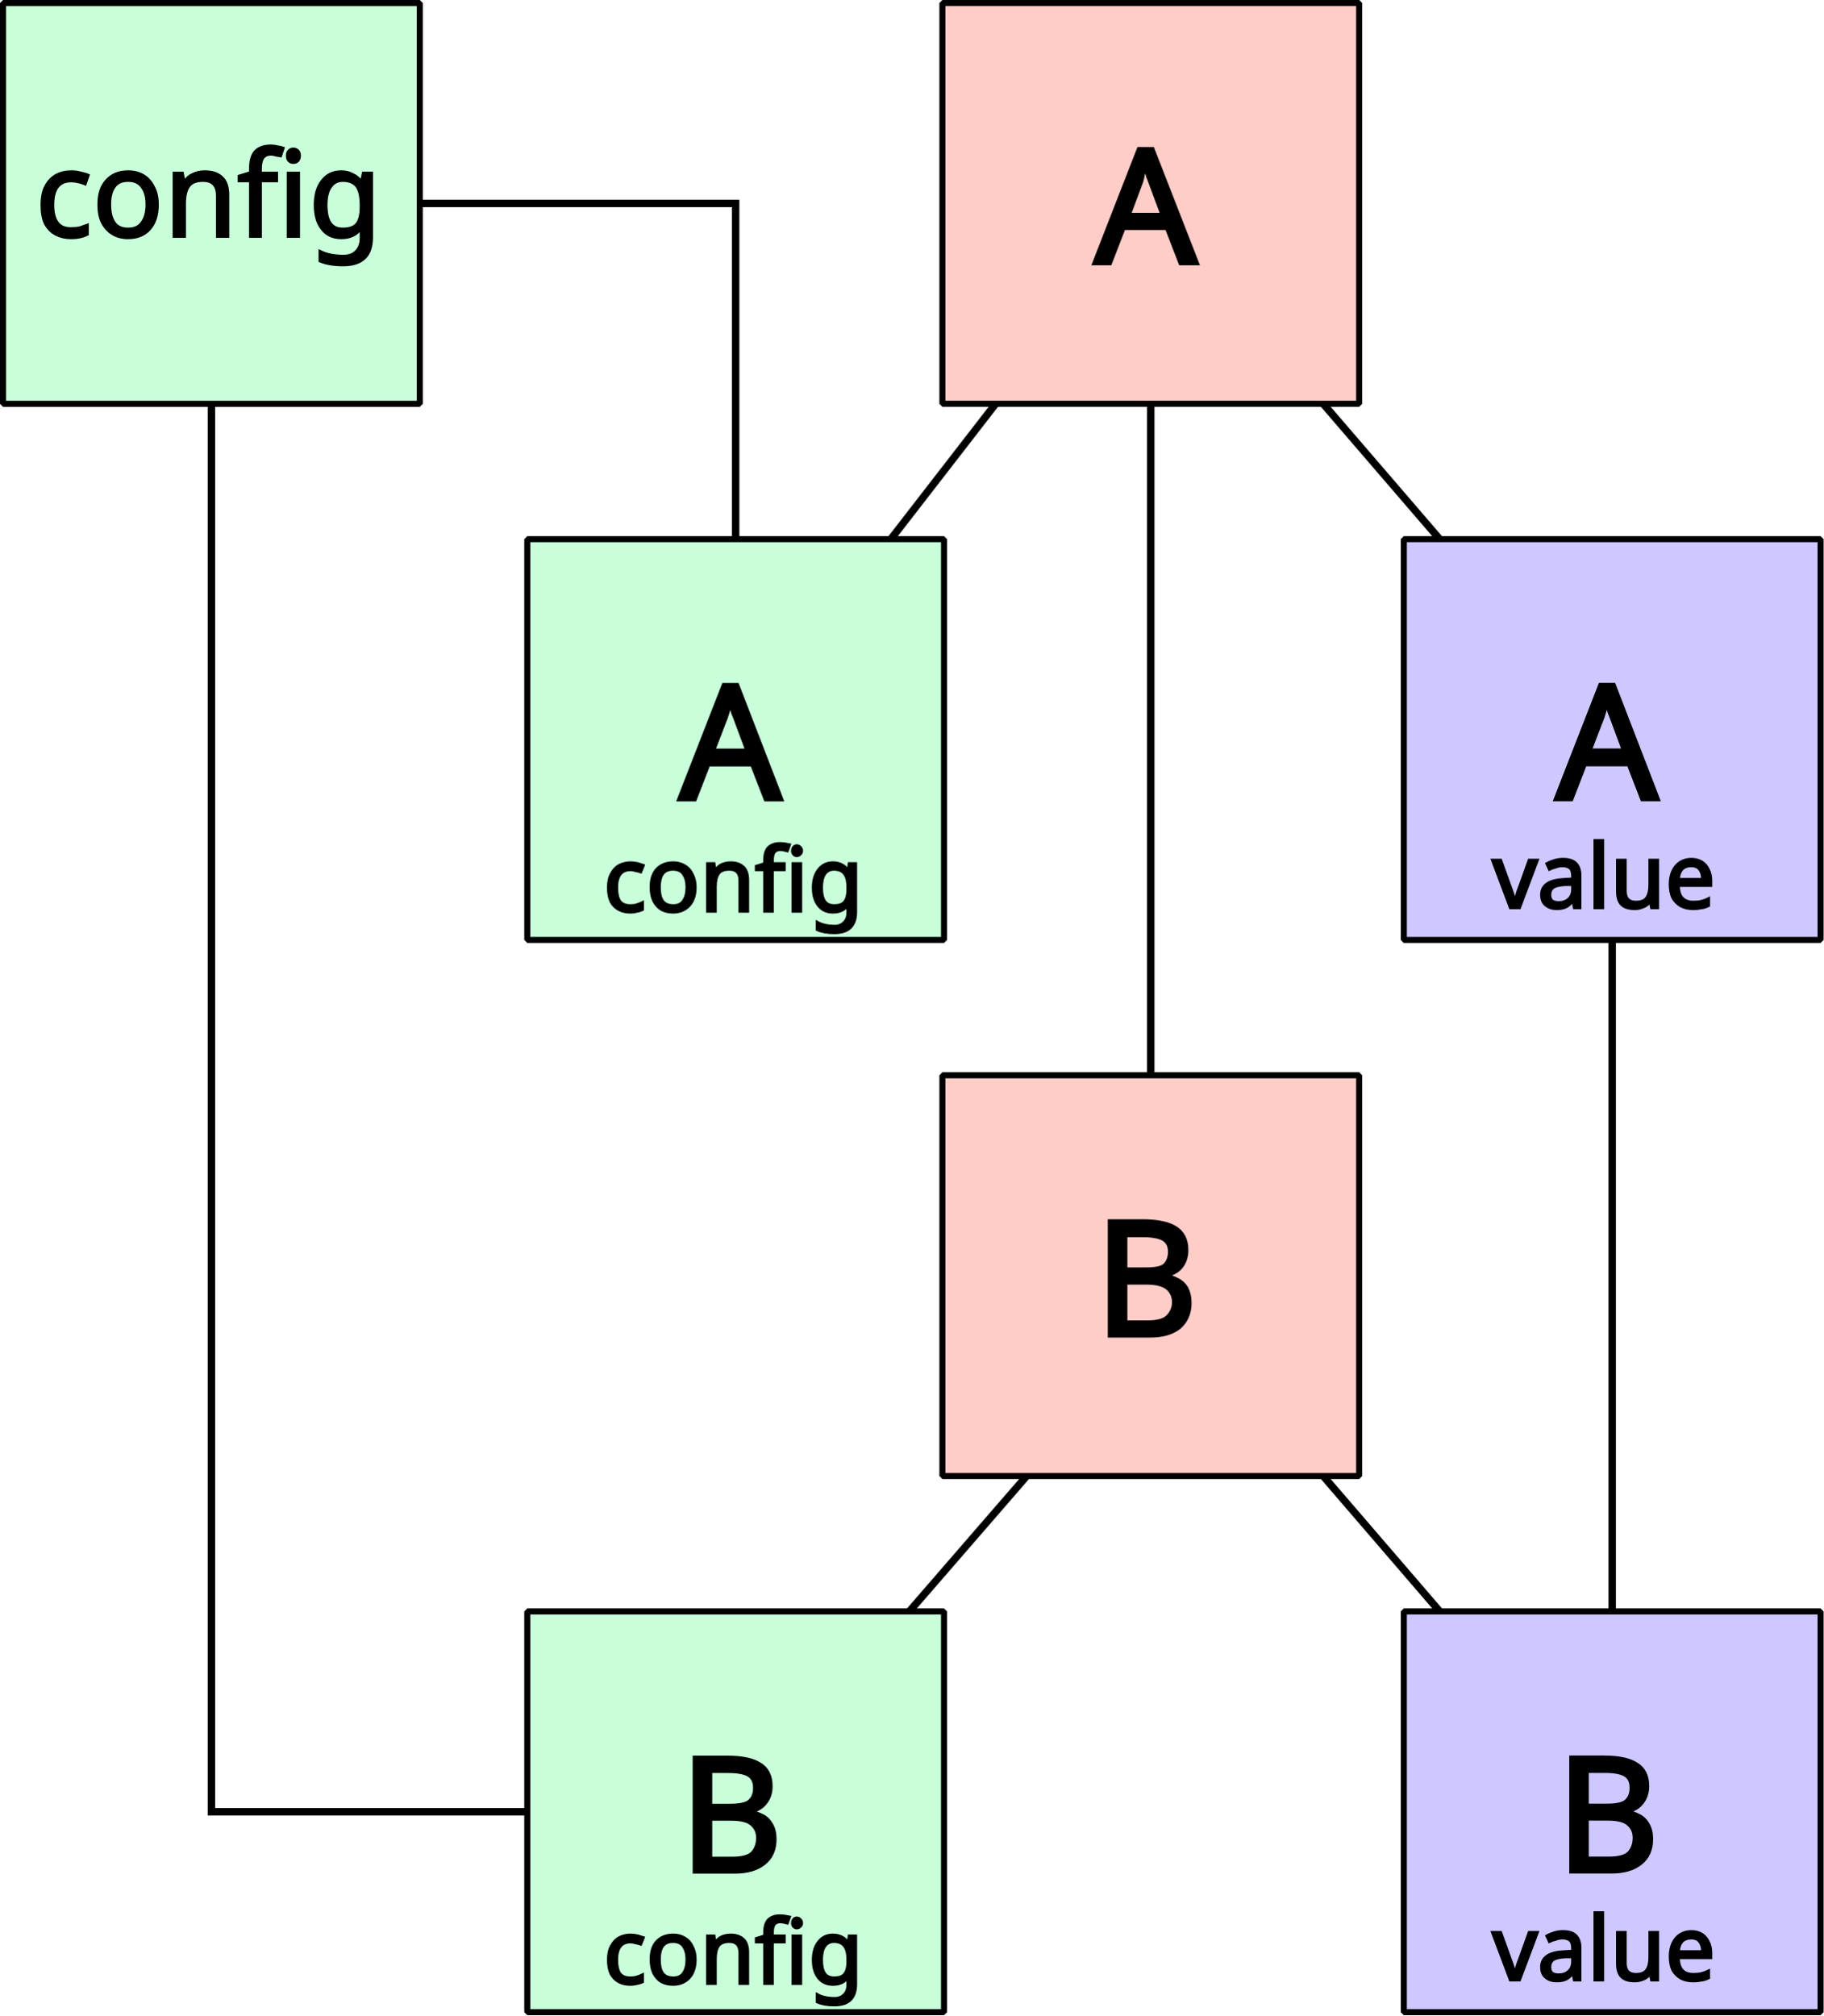
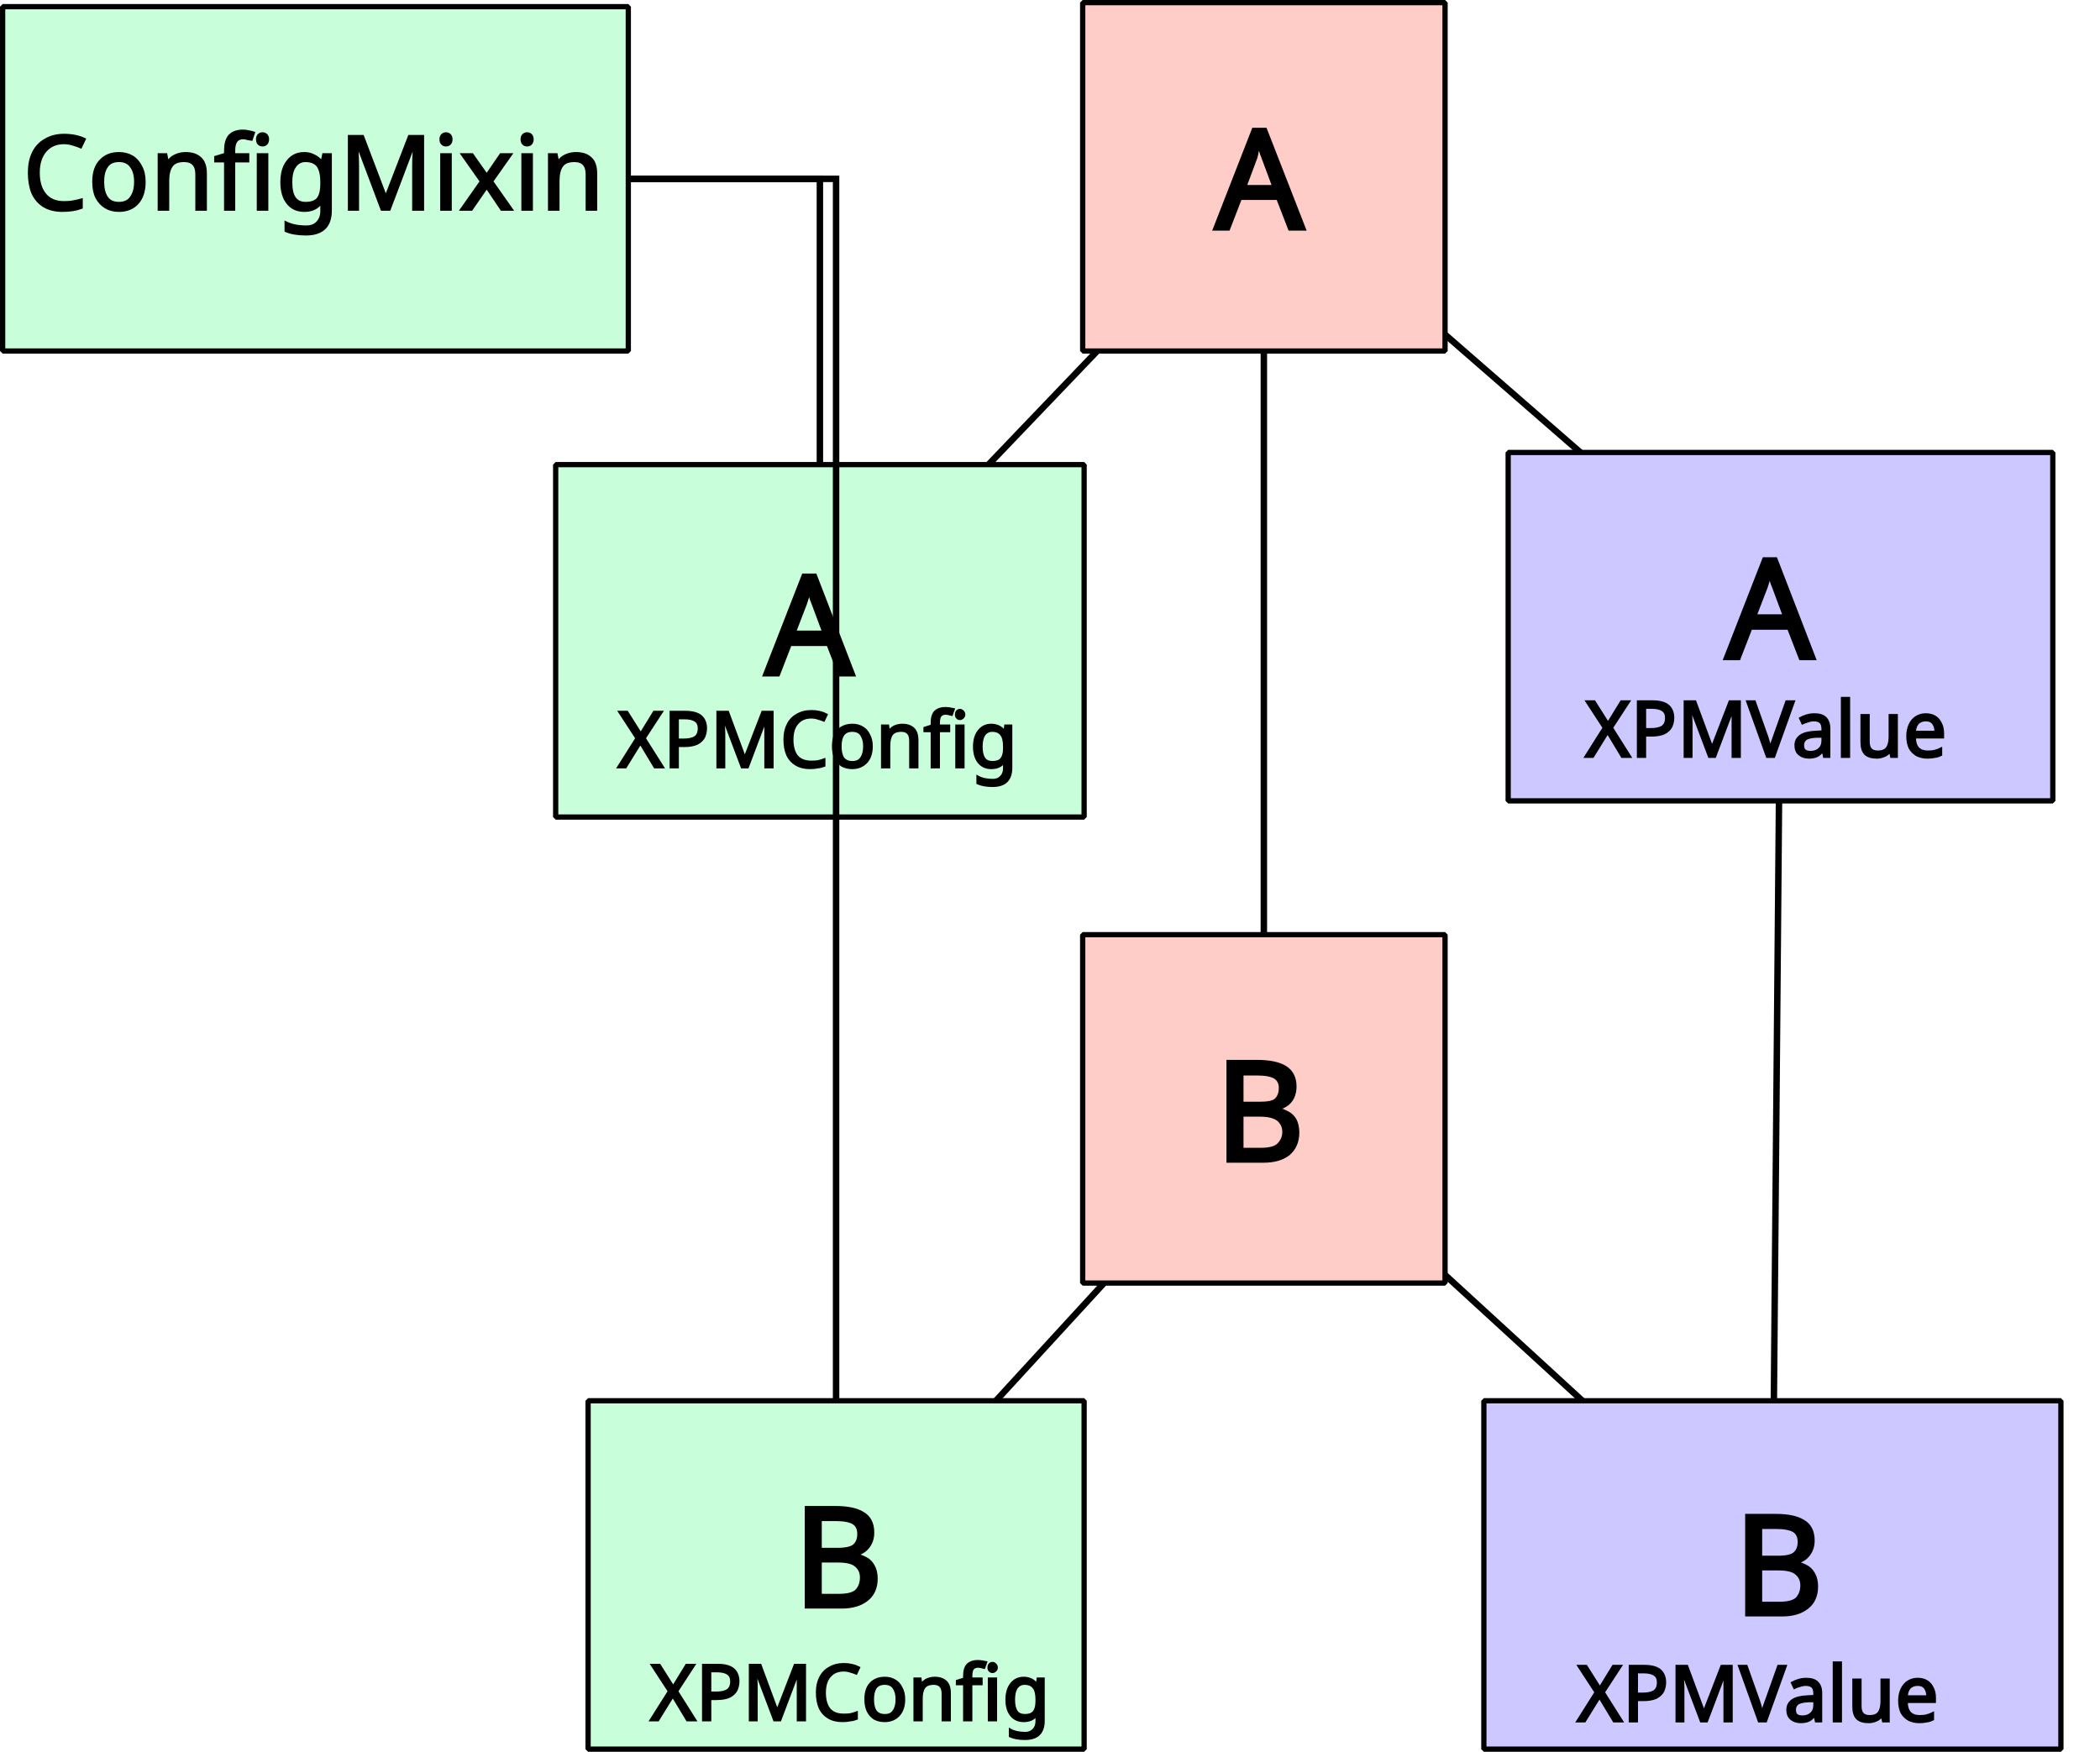
- <svg xmlns="http://www.w3.org/2000/svg" width="65.124mm" height="71.96mm" viewBox="0 0 65.124 71.96" version="1.1" id="svg1">
+ <svg xmlns="http://www.w3.org/2000/svg" width="86.254mm" height="71.96mm" viewBox="0 0 86.254 71.96" version="1.1" id="svg1">
  <defs id="defs1">
    </defs>
-   <g id="layer1" transform="translate(-5.111937,-14.94204)">
+   <g id="layer1" transform="translate(5.702565,-14.94204)">
    <g id="g1" transform="matrix(1.834512,0,0,1.834512,-47.55581,-42.63488)">
      <rect style="fill:#ffcdc8;fill-opacity:1;stroke:#000000;stroke-width:0.118;stroke-linejoin:bevel;stroke-miterlimit:4.9;stroke-dashoffset:0.076" id="rect1" width="8.113" height="7.801" x="47.055" y="31.444" />
      <text xml:space="preserve" style="font-size:3.175px;line-height:normal;font-family:sans-serif;-inkscape-font-specification:'sans-serif, Normal';text-decoration-color:#000000;fill:#000000;stroke:#000000;stroke-width:0.1;-inkscape-stroke:none;stop-color:#000000" x="50.026" y="36.499" id="text1">
        <tspan id="tspan1" style="font-style:normal;font-variant:normal;font-weight:normal;font-stretch:normal;font-size:3.077px;font-family:sans-serif;-inkscape-font-specification:'sans-serif, Normal';font-variant-ligatures:normal;font-variant-caps:normal;font-variant-numeric:normal;font-variant-east-asian:normal;stroke-width:0.1" x="50.026" y="36.499">A</tspan>
      </text>
    </g>
    <text xml:space="preserve" style="font-size:3.175px;line-height:normal;font-family:sans-serif;-inkscape-font-specification:'sans-serif, Normal';text-decoration-color:#000000;fill:#000000;stroke:#000000;stroke-width:0.1;-inkscape-stroke:none;stop-color:#000000" x="32.79" y="37.528" id="text2">
      <tspan id="tspan2" style="stroke-width:0.1" x="32.79" y="37.528" />
    </text>
    <g id="g5" transform="translate(1.13893,6.79587)">
-       <rect style="fill:#c8ffda;fill-opacity:1;stroke:#000000;stroke-width:0.216;stroke-linejoin:bevel;stroke-miterlimit:4.9;stroke-dashoffset:0.076" id="rect1-5" width="14.883" height="14.311" x="22.803" y="27.399" />
-       <text xml:space="preserve" style="font-size:5.825px;line-height:normal;font-family:sans-serif;-inkscape-font-specification:'sans-serif, Normal';text-decoration-color:#000000;fill:#000000;stroke:#000000;stroke-width:0.183;-inkscape-stroke:none;stop-color:#000000" x="28.254" y="36.672" id="text1-5">
-         <tspan id="tspan1-4" style="font-style:normal;font-variant:normal;font-weight:normal;font-stretch:normal;font-size:5.644px;font-family:sans-serif;-inkscape-font-specification:'sans-serif, Normal';font-variant-ligatures:normal;font-variant-caps:normal;font-variant-numeric:normal;font-variant-east-asian:normal;stroke-width:0.183" x="28.254" y="36.672">A</tspan>
+       <rect style="fill:#c8ffda;fill-opacity:1;stroke:#000000;stroke-width:0.216;stroke-linejoin:bevel;stroke-miterlimit:4.9;stroke-dashoffset:0.076" id="rect1-5" width="21.705" height="14.477" x="15.982" y="27.232" />
+       <text xml:space="preserve" style="font-size:5.825px;line-height:normal;font-family:sans-serif;-inkscape-font-specification:'sans-serif, Normal';text-decoration-color:#000000;fill:#000000;stroke:#000000;stroke-width:0.183;-inkscape-stroke:none;stop-color:#000000" x="24.594" y="35.84" id="text1-5">
+         <tspan id="tspan1-4" style="font-style:normal;font-variant:normal;font-weight:normal;font-stretch:normal;font-size:5.644px;font-family:sans-serif;-inkscape-font-specification:'sans-serif, Normal';font-variant-ligatures:normal;font-variant-caps:normal;font-variant-numeric:normal;font-variant-east-asian:normal;stroke-width:0.183" x="24.594" y="35.84">A</tspan>
      </text>
-       <text xml:space="preserve" style="font-size:3.175px;line-height:normal;font-family:sans-serif;-inkscape-font-specification:'sans-serif, Normal';text-decoration-color:#000000;fill:#000000;stroke:#000000;stroke-width:0.1;-inkscape-stroke:none;stop-color:#000000" x="25.529" y="40.687" id="text3">
-         <tspan id="tspan3" style="stroke-width:0.1" x="25.529" y="40.687">config</tspan>
+       <text xml:space="preserve" style="font-size:3.175px;line-height:normal;font-family:sans-serif;-inkscape-font-specification:'sans-serif, Normal';text-decoration-color:#000000;fill:#000000;stroke:#000000;stroke-width:0.1;-inkscape-stroke:none;stop-color:#000000" x="18.541" y="39.659" id="text3">
+         <tspan id="tspan3" style="stroke-width:0.1" x="18.541" y="39.659">XPMConfig</tspan>
+       </text>
+       <text xml:space="preserve" style="font-size:6.35px;font-family:Arial;-inkscape-font-specification:Arial;text-align:start;writing-mode:lr-tb;direction:ltr;text-anchor:start;fill:#000000;stroke-width:1;stroke-dashoffset:0.125" x="13.956" y="53.068" id="text5">
+         <tspan id="tspan5" style="stroke-width:1" x="13.956" y="53.068" />
      </text>
    </g>
    <g id="g6" transform="translate(-17.58304,-12.34854)">
-       <rect style="fill:#c8ffda;fill-opacity:1;stroke:#000000;stroke-width:0.216;stroke-linejoin:bevel;stroke-miterlimit:4.9;stroke-dashoffset:0.076" id="rect1-5-8" width="14.883" height="14.311" x="22.803" y="27.399" />
-       <text xml:space="preserve" style="font-size:3.175px;line-height:normal;font-family:sans-serif;-inkscape-font-specification:'sans-serif, Normal';text-decoration-color:#000000;fill:#000000;stroke:#000000;stroke-width:0.1;-inkscape-stroke:none;stop-color:#000000" x="23.957" y="35.735" id="text3-0">
-         <tspan id="tspan3-5" style="font-style:normal;font-variant:normal;font-weight:normal;font-stretch:normal;font-size:4.233px;font-family:sans-serif;-inkscape-font-specification:'sans-serif, Normal';font-variant-ligatures:normal;font-variant-caps:normal;font-variant-numeric:normal;font-variant-east-asian:normal;stroke-width:0.1" x="23.957" y="35.735">config</tspan>
+       <rect style="fill:#c8ffda;fill-opacity:1;stroke:#000000;stroke-width:0.216;stroke-linejoin:bevel;stroke-miterlimit:4.9;stroke-dashoffset:0.076" id="rect1-5-8" width="25.698" height="14.144" x="11.989" y="27.565" />
+       <text xml:space="preserve" style="font-size:3.175px;line-height:normal;font-family:sans-serif;-inkscape-font-specification:'sans-serif, Normal';text-decoration-color:#000000;fill:#000000;stroke:#000000;stroke-width:0.1;-inkscape-stroke:none;stop-color:#000000" x="12.809" y="35.902" id="text3-0">
+         <tspan id="tspan3-5" style="font-style:normal;font-variant:normal;font-weight:normal;font-stretch:normal;font-size:4.233px;font-family:sans-serif;-inkscape-font-specification:'sans-serif, Normal';font-variant-ligatures:normal;font-variant-caps:normal;font-variant-numeric:normal;font-variant-east-asian:normal;stroke-width:0.1" x="12.809" y="35.902">ConfigMixin</tspan>
      </text>
    </g>
-     <path style="fill:none;fill-rule:evenodd;stroke:#000000;stroke-width:0.265px;stroke-linecap:butt;stroke-linejoin:miter;stroke-opacity:1" d="m 20.103,22.206 11.28,0 v 11.989" id="path11" />
-     <g id="g4" transform="translate(0.4825582,-3.613893)">
-       <rect style="fill:#cdc8ff;fill-opacity:1;stroke:#000000;stroke-width:0.216;stroke-linejoin:bevel;stroke-miterlimit:4.9;stroke-dashoffset:0.076" id="rect1-2" width="14.883" height="14.311" x="54.762" y="37.809" />
-       <text xml:space="preserve" style="font-size:5.825px;line-height:normal;font-family:sans-serif;-inkscape-font-specification:'sans-serif, Normal';text-decoration-color:#000000;fill:#000000;stroke:#000000;stroke-width:0.183;-inkscape-stroke:none;stop-color:#000000" x="60.213" y="47.081" id="text1-2">
-         <tspan id="tspan1-6" style="font-style:normal;font-variant:normal;font-weight:normal;font-stretch:normal;font-size:5.644px;font-family:sans-serif;-inkscape-font-specification:'sans-serif, Normal';font-variant-ligatures:normal;font-variant-caps:normal;font-variant-numeric:normal;font-variant-east-asian:normal;stroke-width:0.183" x="60.213" y="47.081">A</tspan>
+     <path style="fill:none;fill-rule:evenodd;stroke:#000000;stroke-width:0.265px;stroke-linecap:butt;stroke-linejoin:miter;stroke-opacity:1" d="m 20.103,22.289 h 7.87 v 11.739" id="path11" />
+     <g id="g4" transform="translate(1.48082,-4.279401)">
+       <rect style="fill:#cdc8ff;fill-opacity:1;stroke:#000000;stroke-width:0.216;stroke-linejoin:bevel;stroke-miterlimit:4.9;stroke-dashoffset:0.076" id="rect1-2" width="22.37" height="14.311" x="54.762" y="37.809" />
+       <text xml:space="preserve" style="font-size:5.825px;line-height:normal;font-family:sans-serif;-inkscape-font-specification:'sans-serif, Normal';text-decoration-color:#000000;fill:#000000;stroke:#000000;stroke-width:0.183;-inkscape-stroke:none;stop-color:#000000" x="63.707" y="46.249" id="text1-2">
+         <tspan id="tspan1-6" style="font-style:normal;font-variant:normal;font-weight:normal;font-stretch:normal;font-size:5.644px;font-family:sans-serif;-inkscape-font-specification:'sans-serif, Normal';font-variant-ligatures:normal;font-variant-caps:normal;font-variant-numeric:normal;font-variant-east-asian:normal;stroke-width:0.183" x="63.707" y="46.249">A</tspan>
      </text>
-       <text xml:space="preserve" style="font-size:3.175px;line-height:normal;font-family:sans-serif;-inkscape-font-specification:'sans-serif, Normal';text-decoration-color:#000000;fill:#000000;stroke:#000000;stroke-width:0.1;-inkscape-stroke:none;stop-color:#000000" x="57.925" y="50.971" id="text4">
-         <tspan id="tspan4" style="stroke-width:0.1" x="57.925" y="50.971">value</tspan>
+       <text xml:space="preserve" style="font-size:3.175px;line-height:normal;font-family:sans-serif;-inkscape-font-specification:'sans-serif, Normal';text-decoration-color:#000000;fill:#000000;stroke:#000000;stroke-width:0.1;-inkscape-stroke:none;stop-color:#000000" x="57.925" y="50.305" id="text4">
+         <tspan id="tspan4" style="stroke-width:0.1" x="57.925" y="50.305">XPMValue</tspan>
      </text>
    </g>
-     <path style="fill:none;fill-rule:evenodd;stroke:#000000;stroke-width:0.265px;stroke-linecap:butt;stroke-linejoin:miter;stroke-opacity:1" d="m 40.668,29.361 -3.743,4.834" id="path8" />
-     <path style="fill:none;fill-rule:evenodd;stroke:#000000;stroke-width:0.265px;stroke-linecap:butt;stroke-linejoin:miter;stroke-opacity:1" d="m 52.367,29.361 4.16,4.834" id="path9" />
+     <path style="fill:none;fill-rule:evenodd;stroke:#000000;stroke-width:0.265px;stroke-linecap:butt;stroke-linejoin:miter;stroke-opacity:1" d="M 39.363,29.361 34.898,34.028" id="path8" />
+     <path style="fill:none;fill-rule:evenodd;stroke:#000000;stroke-width:0.265px;stroke-linecap:butt;stroke-linejoin:miter;stroke-opacity:1" d="m 53.65,28.686 5.561,4.843" id="path9" />
    <g id="g2" transform="matrix(1.834512,0,0,1.834512,-47.55581,-4.346065)">
      <rect style="fill:#ffcdc8;fill-opacity:1;stroke:#000000;stroke-width:0.118;stroke-linejoin:bevel;stroke-miterlimit:4.9;stroke-dashoffset:0.076" id="rect1-0" width="8.113" height="7.801" x="47.055" y="31.444" />
      <text xml:space="preserve" style="font-size:3.175px;line-height:normal;font-family:sans-serif;-inkscape-font-specification:'sans-serif, Normal';text-decoration-color:#000000;fill:#000000;stroke:#000000;stroke-width:0.1;-inkscape-stroke:none;stop-color:#000000" x="50.026" y="36.499" id="text1-0">
        <tspan id="tspan1-9" style="font-style:normal;font-variant:normal;font-weight:normal;font-stretch:normal;font-size:3.077px;font-family:sans-serif;-inkscape-font-specification:'sans-serif, Normal';font-variant-ligatures:normal;font-variant-caps:normal;font-variant-numeric:normal;font-variant-east-asian:normal;stroke-width:0.1" x="50.026" y="36.499">B</tspan>
      </text>
    </g>
    <g id="g5-3" transform="translate(1.13893,45.08469)">
-       <rect style="fill:#c8ffda;fill-opacity:1;stroke:#000000;stroke-width:0.216;stroke-linejoin:bevel;stroke-miterlimit:4.9;stroke-dashoffset:0.076" id="rect1-5-7" width="14.883" height="14.311" x="22.803" y="27.399" />
-       <text xml:space="preserve" style="font-size:5.825px;line-height:normal;font-family:sans-serif;-inkscape-font-specification:'sans-serif, Normal';text-decoration-color:#000000;fill:#000000;stroke:#000000;stroke-width:0.183;-inkscape-stroke:none;stop-color:#000000" x="28.254" y="36.672" id="text1-5-5">
-         <tspan id="tspan1-4-7" style="font-style:normal;font-variant:normal;font-weight:normal;font-stretch:normal;font-size:5.644px;font-family:sans-serif;-inkscape-font-specification:'sans-serif, Normal';font-variant-ligatures:normal;font-variant-caps:normal;font-variant-numeric:normal;font-variant-east-asian:normal;stroke-width:0.183" x="28.254" y="36.672">B</tspan>
+       <rect style="fill:#c8ffda;fill-opacity:1;stroke:#000000;stroke-width:0.216;stroke-linejoin:bevel;stroke-miterlimit:4.9;stroke-dashoffset:0.076" id="rect1-5-7" width="20.374" height="14.311" x="17.313" y="27.399" />
+       <text xml:space="preserve" style="font-size:5.825px;line-height:normal;font-family:sans-serif;-inkscape-font-specification:'sans-serif, Normal';text-decoration-color:#000000;fill:#000000;stroke:#000000;stroke-width:0.183;-inkscape-stroke:none;stop-color:#000000" x="25.758" y="35.84" id="text1-5-5">
+         <tspan id="tspan1-4-7" style="font-style:normal;font-variant:normal;font-weight:normal;font-stretch:normal;font-size:5.644px;font-family:sans-serif;-inkscape-font-specification:'sans-serif, Normal';font-variant-ligatures:normal;font-variant-caps:normal;font-variant-numeric:normal;font-variant-east-asian:normal;stroke-width:0.183" x="25.758" y="35.84">B</tspan>
      </text>
-       <text xml:space="preserve" style="font-size:3.175px;line-height:normal;font-family:sans-serif;-inkscape-font-specification:'sans-serif, Normal';text-decoration-color:#000000;fill:#000000;stroke:#000000;stroke-width:0.1;-inkscape-stroke:none;stop-color:#000000" x="25.529" y="40.687" id="text3-2">
-         <tspan id="tspan3-9" style="stroke-width:0.1" x="25.529" y="40.687">config</tspan>
+       <text xml:space="preserve" style="font-size:3.175px;line-height:normal;font-family:sans-serif;-inkscape-font-specification:'sans-serif, Normal';text-decoration-color:#000000;fill:#000000;stroke:#000000;stroke-width:0.1;-inkscape-stroke:none;stop-color:#000000" x="19.872" y="40.52" id="text3-2">
+         <tspan id="tspan3-9" style="stroke-width:0.1" x="19.872" y="40.52">XPMConfig</tspan>
      </text>
    </g>
    <g id="g4-7" transform="translate(0.4825582,34.67493)">
-       <rect style="fill:#cdc8ff;fill-opacity:1;stroke:#000000;stroke-width:0.216;stroke-linejoin:bevel;stroke-miterlimit:4.9;stroke-dashoffset:0.076" id="rect1-2-5" width="14.883" height="14.311" x="54.762" y="37.809" />
-       <text xml:space="preserve" style="font-size:5.825px;line-height:normal;font-family:sans-serif;-inkscape-font-specification:'sans-serif, Normal';text-decoration-color:#000000;fill:#000000;stroke:#000000;stroke-width:0.183;-inkscape-stroke:none;stop-color:#000000" x="60.213" y="47.081" id="text1-2-6">
-         <tspan id="tspan1-6-5" style="font-style:normal;font-variant:normal;font-weight:normal;font-stretch:normal;font-size:5.644px;font-family:sans-serif;-inkscape-font-specification:'sans-serif, Normal';font-variant-ligatures:normal;font-variant-caps:normal;font-variant-numeric:normal;font-variant-east-asian:normal;stroke-width:0.183" x="60.213" y="47.081">B</tspan>
+       <rect style="fill:#cdc8ff;fill-opacity:1;stroke:#000000;stroke-width:0.216;stroke-linejoin:bevel;stroke-miterlimit:4.9;stroke-dashoffset:0.076" id="rect1-2-5" width="23.701" height="14.311" x="54.762" y="37.809" />
+       <text xml:space="preserve" style="font-size:5.825px;line-height:normal;font-family:sans-serif;-inkscape-font-specification:'sans-serif, Normal';text-decoration-color:#000000;fill:#000000;stroke:#000000;stroke-width:0.183;-inkscape-stroke:none;stop-color:#000000" x="65.038" y="46.582" id="text1-2-6">
+         <tspan id="tspan1-6-5" style="font-style:normal;font-variant:normal;font-weight:normal;font-stretch:normal;font-size:5.644px;font-family:sans-serif;-inkscape-font-specification:'sans-serif, Normal';font-variant-ligatures:normal;font-variant-caps:normal;font-variant-numeric:normal;font-variant-east-asian:normal;stroke-width:0.183" x="65.038" y="46.582">B</tspan>
      </text>
-       <text xml:space="preserve" style="font-size:3.175px;line-height:normal;font-family:sans-serif;-inkscape-font-specification:'sans-serif, Normal';text-decoration-color:#000000;fill:#000000;stroke:#000000;stroke-width:0.1;-inkscape-stroke:none;stop-color:#000000" x="57.925" y="50.971" id="text4-3">
-         <tspan id="tspan4-0" style="stroke-width:0.1" x="57.925" y="50.971">value</tspan>
+       <text xml:space="preserve" style="font-size:3.175px;line-height:normal;font-family:sans-serif;-inkscape-font-specification:'sans-serif, Normal';text-decoration-color:#000000;fill:#000000;stroke:#000000;stroke-width:0.1;-inkscape-stroke:none;stop-color:#000000" x="58.59" y="50.971" id="text4-3">
+         <tspan id="tspan4-0" style="stroke-width:0.1" x="58.59" y="50.971">XPMValue</tspan>
      </text>
    </g>
    <path style="fill:none;fill-rule:evenodd;stroke:#000000;stroke-width:0.265px;stroke-linecap:butt;stroke-linejoin:miter;stroke-opacity:1" d="M 46.208,29.361 V 53.339" id="path10" />
-     <path style="fill:none;fill-rule:evenodd;stroke:#000000;stroke-width:0.265px;stroke-linecap:butt;stroke-linejoin:miter;stroke-opacity:1" d="M 62.686,48.505 V 72.483" id="path1" />
-     <path style="fill:none;fill-rule:evenodd;stroke:#000000;stroke-width:0.265px;stroke-linecap:butt;stroke-linejoin:miter;stroke-opacity:1" d="m 52.367,67.65 4.16,4.834" id="path6" />
-     <path style="fill:none;fill-rule:evenodd;stroke:#000000;stroke-width:0.265px;stroke-linecap:butt;stroke-linejoin:miter;stroke-opacity:1" d="m 41.776,67.65 -4.19,4.834" id="path7" />
-     <path style="fill:none;fill-rule:evenodd;stroke:#000000;stroke-width:0.265px;stroke-linecap:butt;stroke-linejoin:miter;stroke-opacity:1" d="M 12.662,29.361 V 79.639 H 23.942" id="path12" />
+     <path style="fill:none;fill-rule:evenodd;stroke:#000000;stroke-width:0.265px;stroke-linecap:butt;stroke-linejoin:miter;stroke-opacity:1" d="M 67.367,47.84 67.156,72.483" id="path1" />
+     <path style="fill:none;fill-rule:evenodd;stroke:#000000;stroke-width:0.265px;stroke-linecap:butt;stroke-linejoin:miter;stroke-opacity:1" d="m 53.65,67.315 5.639,5.168" id="path6" />
+     <path style="fill:none;fill-rule:evenodd;stroke:#000000;stroke-width:0.265px;stroke-linecap:butt;stroke-linejoin:miter;stroke-opacity:1" d="M 39.641,67.65 35.205,72.483" id="path7" />
+     <path style="fill:none;fill-rule:evenodd;stroke:#000000;stroke-width:0.265px;stroke-linecap:butt;stroke-linejoin:miter;stroke-opacity:1" d="m 20.103,22.289 h 8.535 v 50.195" id="path12" />
  </g>
</svg>
